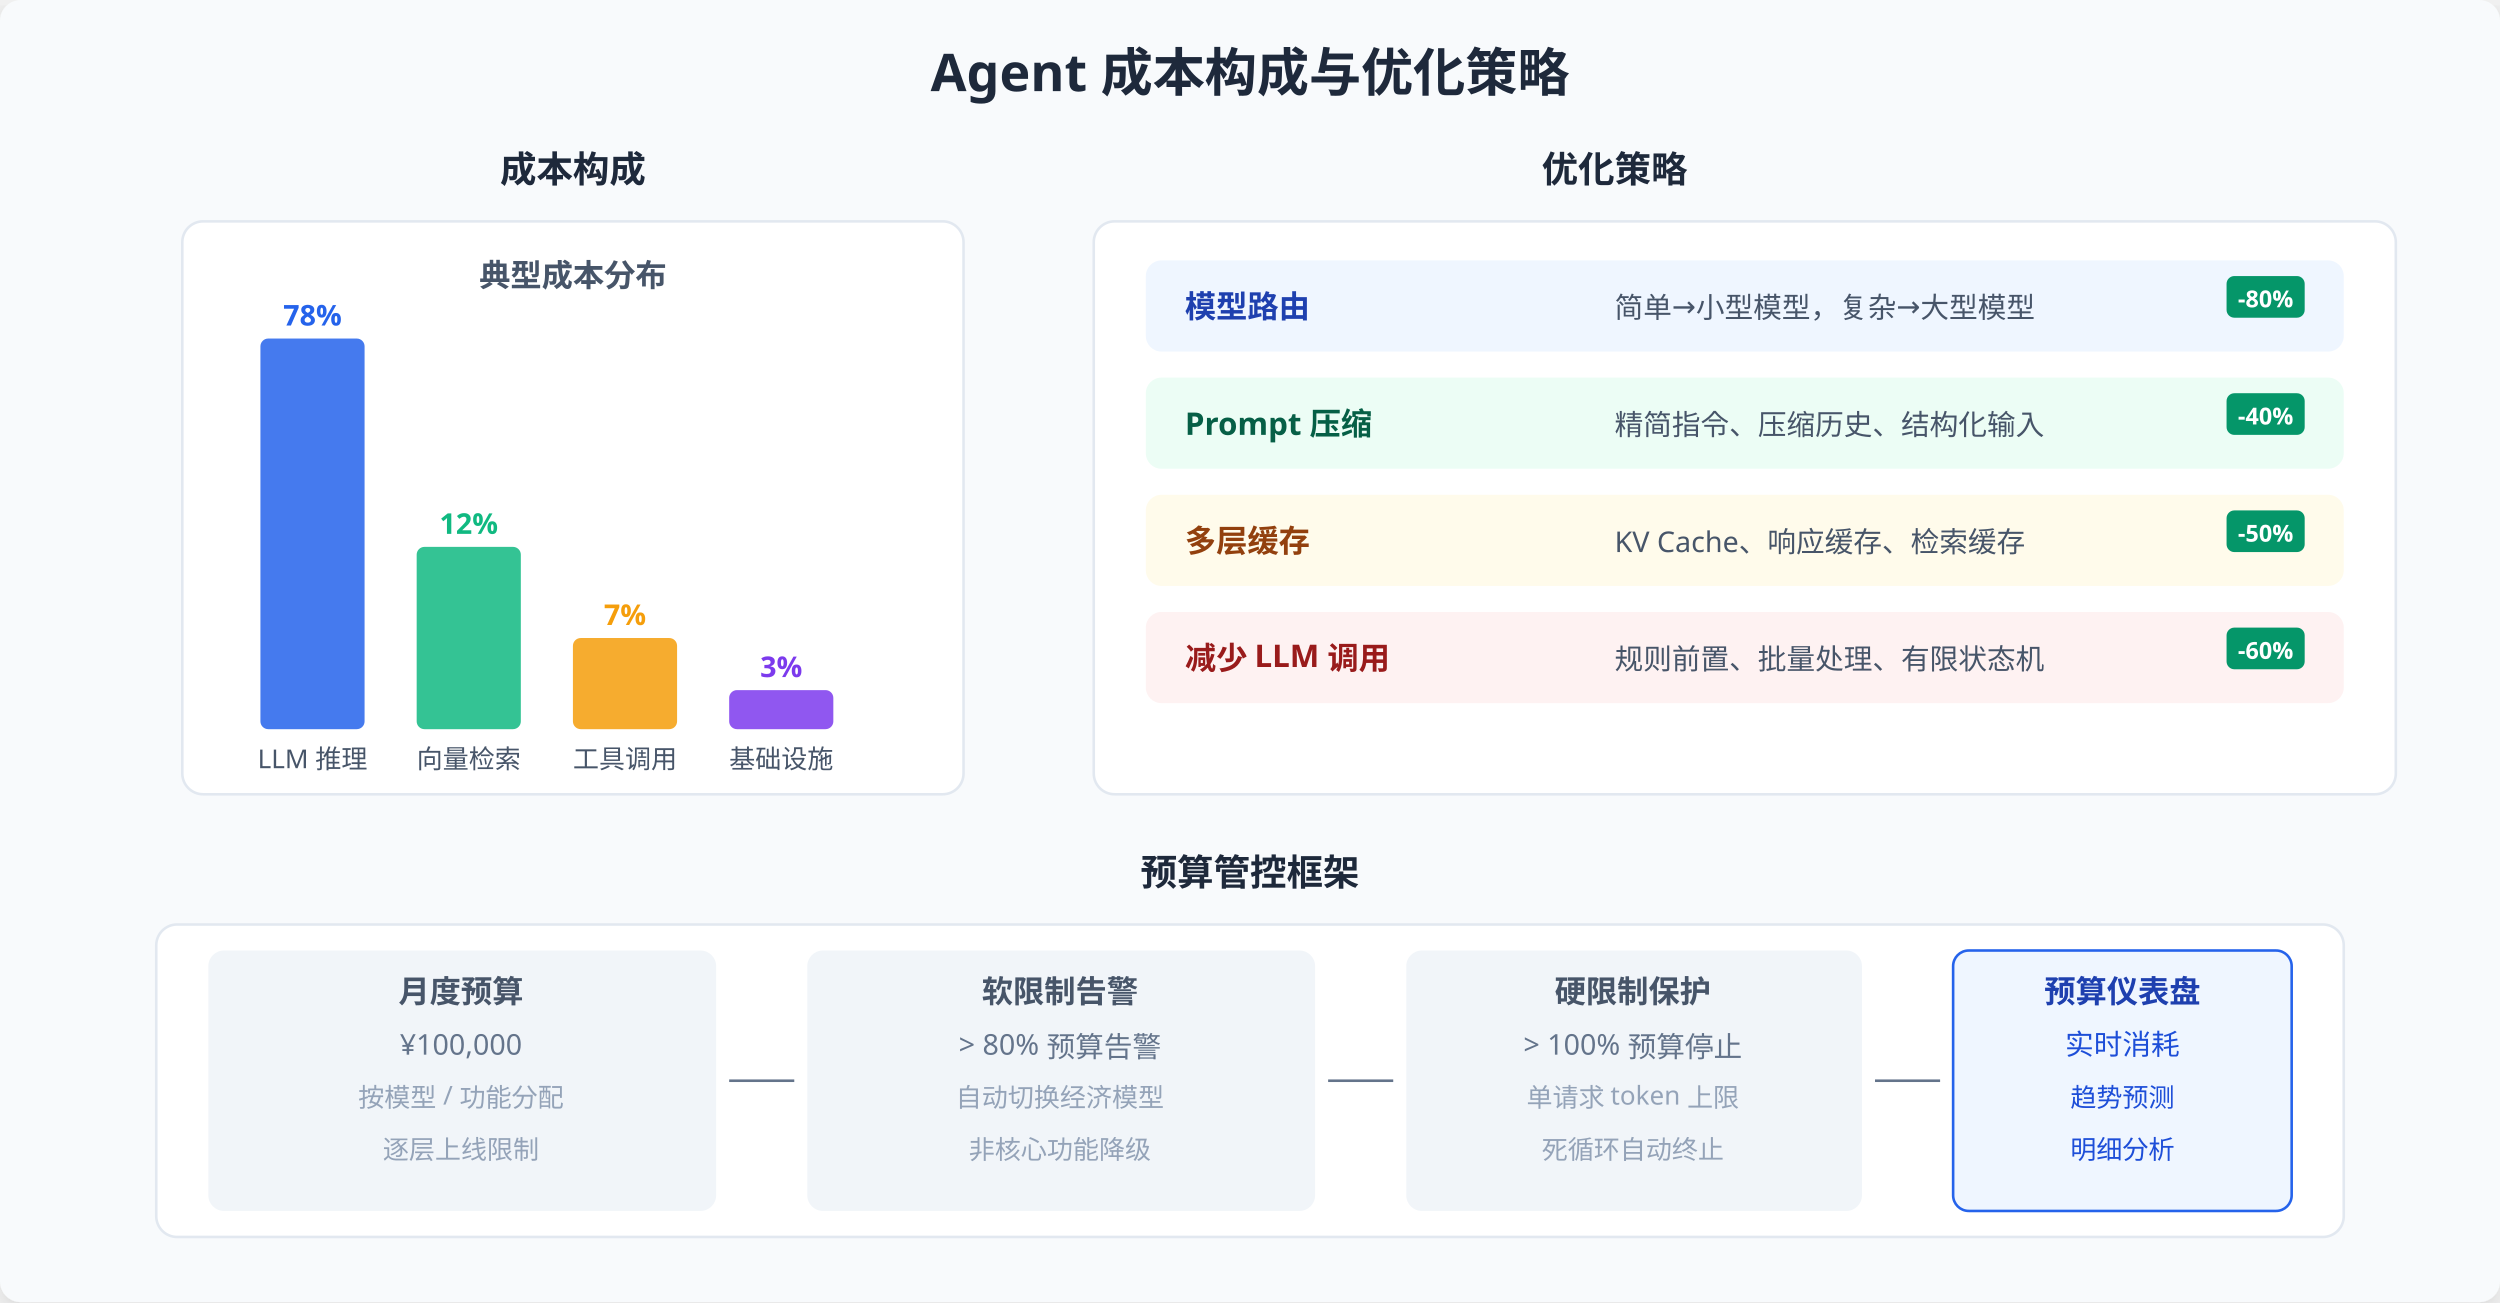
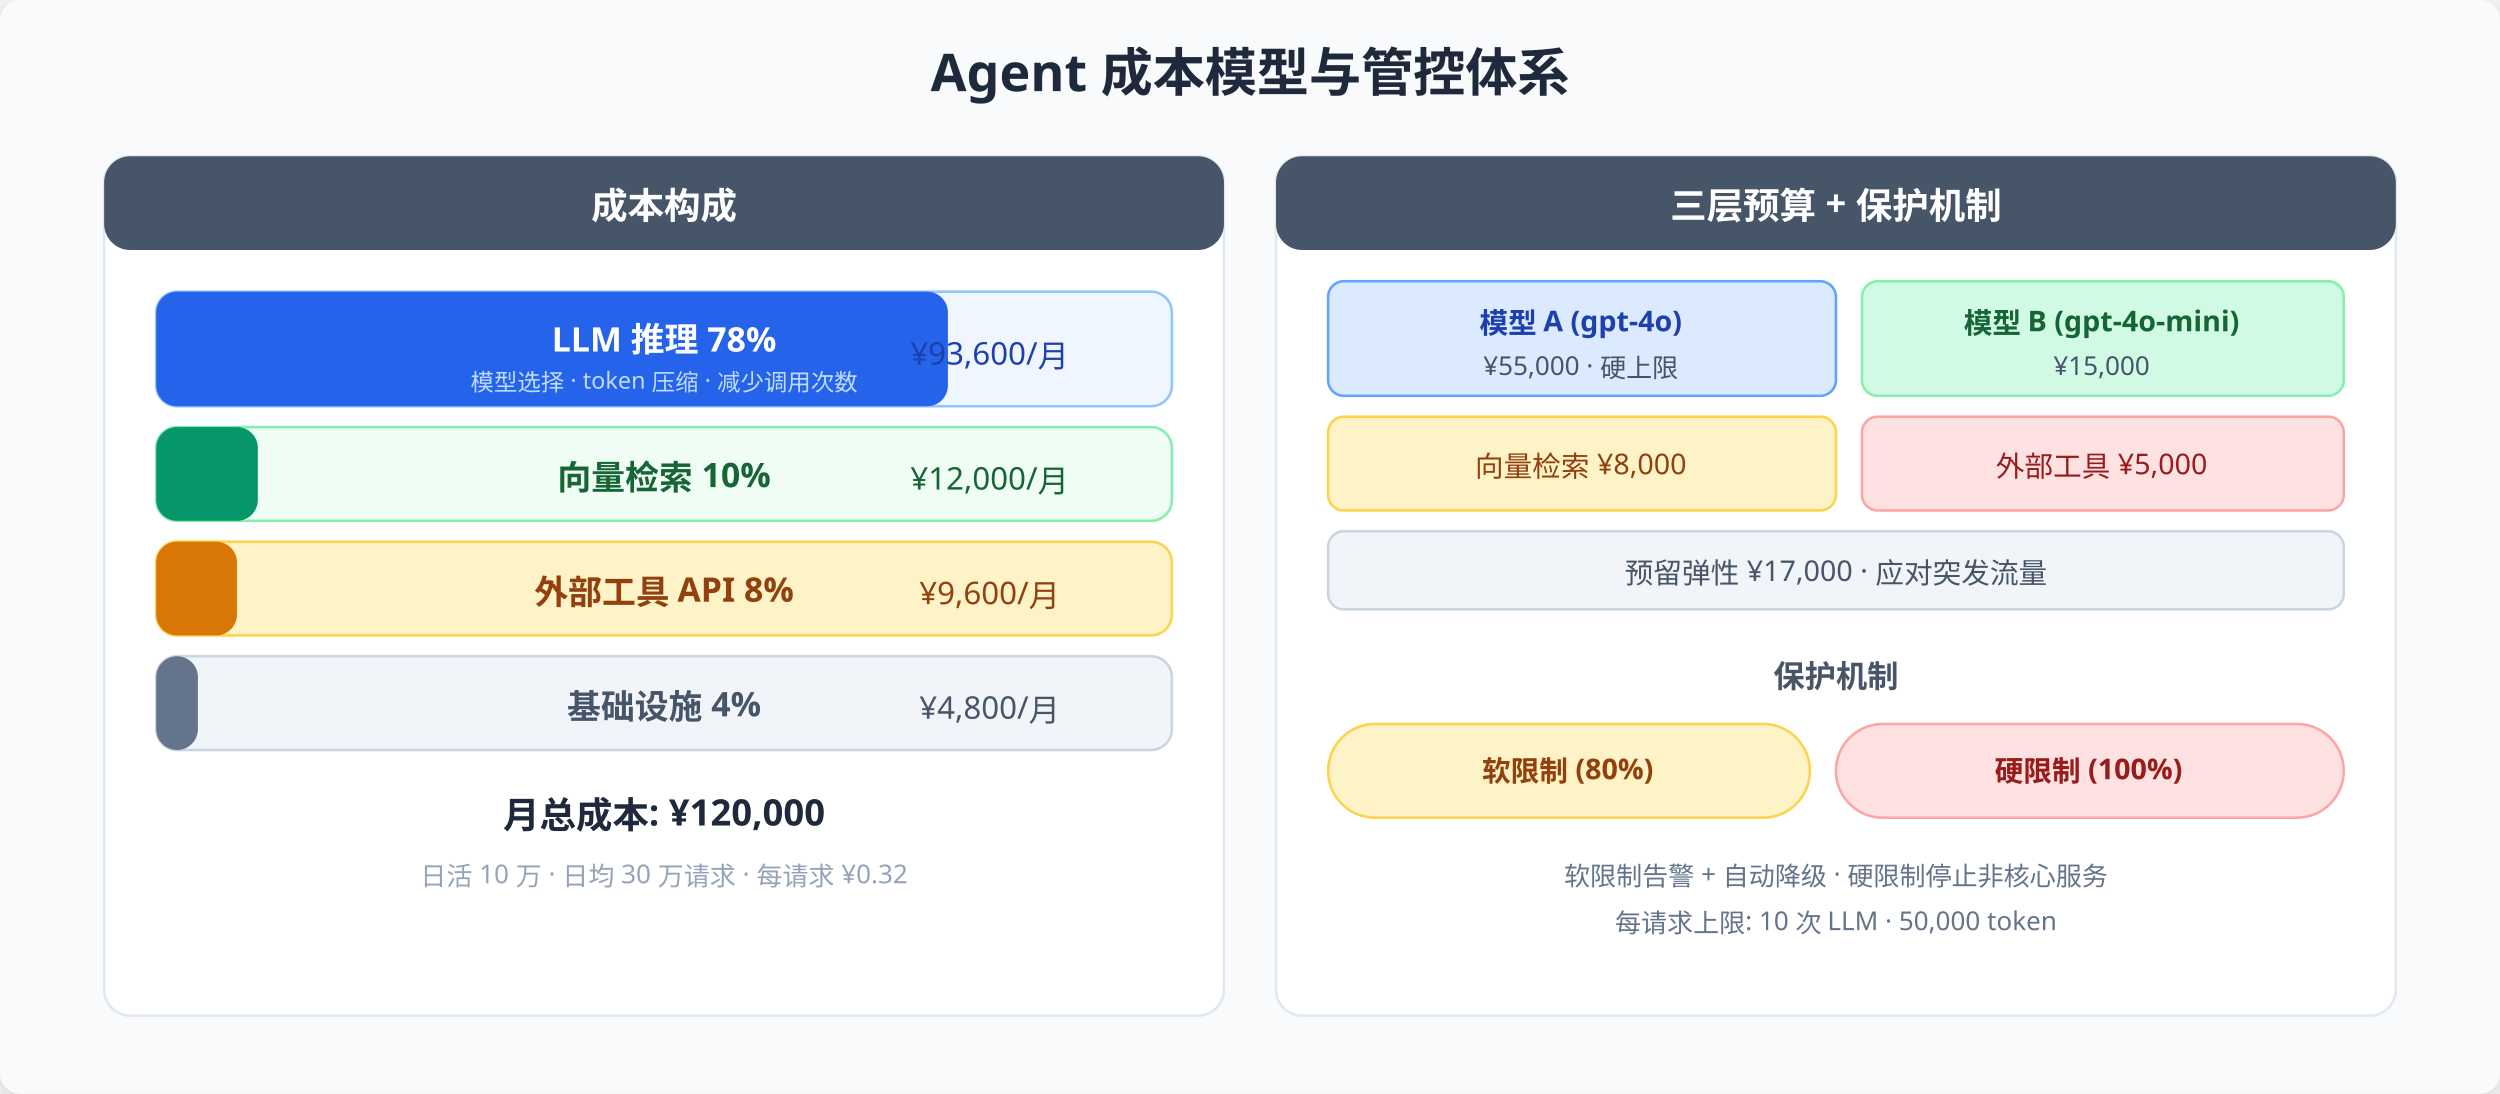
- <svg xmlns="http://www.w3.org/2000/svg" viewBox="0 0 960 500" width="960" height="500">
+ <svg xmlns="http://www.w3.org/2000/svg" viewBox="0 0 960 420" width="960" height="420">
  <defs>
    <filter id="shadow" x="-5%" y="-5%" width="115%" height="115%">
      <feDropShadow dx="0" dy="2" stdDeviation="4" flood-color="#00000020" />
    </filter>
  </defs>
-   <rect width="960" height="500" fill="#F8FAFC" rx="8" filter="url(#shadow)" />
-   <text x="480" y="35" font-family="PingFang SC, Segoe UI, sans-serif" font-size="20" font-weight="bold" fill="#1E293B" text-anchor="middle">Agent 成本构成与优化策略</text>
-   <text x="220" y="70" font-family="PingFang SC, Segoe UI, sans-serif" font-size="14" font-weight="bold" fill="#1E293B" text-anchor="middle">成本构成</text>
-   <rect x="70" y="85" width="300" height="220" rx="8" fill="#FFF" stroke="#E2E8F0" stroke-width="1" />
-   <text x="220" y="110" font-family="PingFang SC, Segoe UI, sans-serif" font-size="12" font-weight="bold" fill="#475569" text-anchor="middle">典型成本分布</text>
-   <rect x="100" y="130" width="40" height="150" rx="3" fill="#2563EB" opacity="0.85" />
-   <text x="120" y="295" font-family="PingFang SC, Segoe UI, sans-serif" font-size="10" fill="#475569" text-anchor="middle">LLM 推理</text>
-   <text x="120" y="125" font-family="Segoe UI, sans-serif" font-size="11" font-weight="bold" fill="#2563EB" text-anchor="middle">78%</text>
-   <rect x="160" y="210" width="40" height="70" rx="3" fill="#10B981" opacity="0.85" />
-   <text x="180" y="295" font-family="PingFang SC, Segoe UI, sans-serif" font-size="10" fill="#475569" text-anchor="middle">向量检索</text>
-   <text x="180" y="205" font-family="Segoe UI, sans-serif" font-size="11" font-weight="bold" fill="#10B981" text-anchor="middle">12%</text>
-   <rect x="220" y="245" width="40" height="35" rx="3" fill="#F59E0B" opacity="0.85" />
-   <text x="240" y="295" font-family="PingFang SC, Segoe UI, sans-serif" font-size="10" fill="#475569" text-anchor="middle">工具调用</text>
-   <text x="240" y="240" font-family="Segoe UI, sans-serif" font-size="11" font-weight="bold" fill="#F59E0B" text-anchor="middle">7%</text>
-   <rect x="280" y="265" width="40" height="15" rx="3" fill="#7C3AED" opacity="0.85" />
-   <text x="300" y="295" font-family="PingFang SC, Segoe UI, sans-serif" font-size="10" fill="#475569" text-anchor="middle">基础设施</text>
-   <text x="300" y="260" font-family="Segoe UI, sans-serif" font-size="11" font-weight="bold" fill="#7C3AED" text-anchor="middle">3%</text>
-   <text x="620" y="70" font-family="PingFang SC, Segoe UI, sans-serif" font-size="14" font-weight="bold" fill="#1E293B" text-anchor="middle">优化策略</text>
-   <rect x="420" y="85" width="500" height="220" rx="8" fill="#FFF" stroke="#E2E8F0" stroke-width="1" />
-   <rect x="440" y="100" width="460" height="35" rx="6" fill="#EFF6FF" />
-   <text x="455" y="122" font-family="PingFang SC, Segoe UI, sans-serif" font-size="12" font-weight="bold" fill="#1E40AF">模型路由</text>
-   <text x="620" y="122" font-family="PingFang SC, Segoe UI, sans-serif" font-size="11" fill="#475569">简单→小型模型，复杂→大型模型</text>
-   <rect x="855" y="106" width="30" height="16" rx="3" fill="#059669" />
-   <text x="870" y="118" font-family="Segoe UI, sans-serif" font-size="9" font-weight="bold" fill="#FFF" text-anchor="middle">-80%</text>
-   <rect x="440" y="145" width="460" height="35" rx="6" fill="#ECFDF5" />
-   <text x="455" y="167" font-family="PingFang SC, Segoe UI, sans-serif" font-size="12" font-weight="bold" fill="#065F46">Prompt 压缩</text>
-   <text x="620" y="167" font-family="PingFang SC, Segoe UI, sans-serif" font-size="11" fill="#475569">精简指令、压缩历史、结构化输入</text>
-   <rect x="855" y="151" width="30" height="16" rx="3" fill="#059669" />
-   <text x="870" y="163" font-family="Segoe UI, sans-serif" font-size="9" font-weight="bold" fill="#FFF" text-anchor="middle">-40%</text>
-   <rect x="440" y="190" width="460" height="35" rx="6" fill="#FFFBEB" />
-   <text x="455" y="212" font-family="PingFang SC, Segoe UI, sans-serif" font-size="12" font-weight="bold" fill="#92400E">多层缓存</text>
-   <text x="620" y="212" font-family="PingFang SC, Segoe UI, sans-serif" font-size="11" fill="#475569">KV Cache、响应缓存、检索缓存</text>
-   <rect x="855" y="196" width="30" height="16" rx="3" fill="#059669" />
-   <text x="870" y="208" font-family="Segoe UI, sans-serif" font-size="9" font-weight="bold" fill="#FFF" text-anchor="middle">-50%</text>
-   <rect x="440" y="235" width="460" height="35" rx="6" fill="#FEF2F2" />
-   <text x="455" y="257" font-family="PingFang SC, Segoe UI, sans-serif" font-size="12" font-weight="bold" fill="#991B1B">减少 LLM 调用</text>
-   <text x="620" y="257" font-family="PingFang SC, Segoe UI, sans-serif" font-size="11" fill="#475569">规则前置、批量处理、有限状态机</text>
-   <rect x="855" y="241" width="30" height="16" rx="3" fill="#059669" />
-   <text x="870" y="253" font-family="Segoe UI, sans-serif" font-size="9" font-weight="bold" fill="#FFF" text-anchor="middle">-60%</text>
-   <text x="480" y="340" font-family="PingFang SC, Segoe UI, sans-serif" font-size="14" font-weight="bold" fill="#1E293B" text-anchor="middle">预算管控框架</text>
-   <rect x="60" y="355" width="840" height="120" rx="8" fill="#FFF" stroke="#E2E8F0" stroke-width="1" />
-   <rect x="80" y="365" width="195" height="100" rx="6" fill="#F1F5F9" />
-   <text x="177" y="385" font-family="PingFang SC, Segoe UI, sans-serif" font-size="12" font-weight="bold" fill="#475569" text-anchor="middle">月度预算</text>
-   <text x="177" y="405" font-family="Segoe UI, sans-serif" font-size="11" fill="#64748B" text-anchor="middle">¥100,000</text>
-   <text x="177" y="425" font-family="PingFang SC, Segoe UI, sans-serif" font-size="10" fill="#94A3B8" text-anchor="middle">按模型 / 功能分配</text>
-   <text x="177" y="445" font-family="PingFang SC, Segoe UI, sans-serif" font-size="10" fill="#94A3B8" text-anchor="middle">逐层上线限制</text>
-   <line x1="280" y1="415" x2="305" y2="415" stroke="#64748B" stroke-width="1" marker-end="url(#arrow)" />
-   <rect x="310" y="365" width="195" height="100" rx="6" fill="#F1F5F9" />
-   <text x="407" y="385" font-family="PingFang SC, Segoe UI, sans-serif" font-size="12" font-weight="bold" fill="#475569" text-anchor="middle">软限制告警</text>
-   <text x="407" y="405" font-family="PingFang SC, Segoe UI, sans-serif" font-size="11" fill="#64748B" text-anchor="middle">&gt; 80% 预算告警</text>
-   <text x="407" y="425" font-family="PingFang SC, Segoe UI, sans-serif" font-size="10" fill="#94A3B8" text-anchor="middle">自动切换经济模型</text>
-   <text x="407" y="445" font-family="PingFang SC, Segoe UI, sans-serif" font-size="10" fill="#94A3B8" text-anchor="middle">非核心功能降级</text>
-   <line x1="510" y1="415" x2="535" y2="415" stroke="#64748B" stroke-width="1" marker-end="url(#arrow)" />
-   <rect x="540" y="365" width="175" height="100" rx="6" fill="#F1F5F9" />
-   <text x="627" y="385" font-family="PingFang SC, Segoe UI, sans-serif" font-size="12" font-weight="bold" fill="#475569" text-anchor="middle">硬限制保护</text>
-   <text x="627" y="405" font-family="PingFang SC, Segoe UI, sans-serif" font-size="11" fill="#64748B" text-anchor="middle">&gt; 100% 预算停止</text>
-   <text x="627" y="425" font-family="PingFang SC, Segoe UI, sans-serif" font-size="10" fill="#94A3B8" text-anchor="middle">单请求 token 上限</text>
-   <text x="627" y="445" font-family="PingFang SC, Segoe UI, sans-serif" font-size="10" fill="#94A3B8" text-anchor="middle">死循环自动终止</text>
-   <line x1="720" y1="415" x2="745" y2="415" stroke="#64748B" stroke-width="1" marker-end="url(#arrow)" />
-   <rect x="750" y="365" width="130" height="100" rx="6" fill="#EFF6FF" stroke="#2563EB" stroke-width="1" />
-   <text x="815" y="385" font-family="PingFang SC, Segoe UI, sans-serif" font-size="12" font-weight="bold" fill="#1E40AF" text-anchor="middle">预算仪表盘</text>
-   <text x="815" y="405" font-family="PingFang SC, Segoe UI, sans-serif" font-size="11" fill="#1D4ED8" text-anchor="middle">实时消耗</text>
-   <text x="815" y="425" font-family="PingFang SC, Segoe UI, sans-serif" font-size="10" fill="#1D4ED8" text-anchor="middle">趋势预测</text>
-   <text x="815" y="445" font-family="PingFang SC, Segoe UI, sans-serif" font-size="10" fill="#1D4ED8" text-anchor="middle">明细分析</text>
+   <rect width="960" height="420" fill="#F8FAFC" rx="8" filter="url(#shadow)" />
+   <text x="480" y="35" font-family="PingFang SC, Segoe UI, sans-serif" font-size="20" font-weight="bold" fill="#1E293B" text-anchor="middle">Agent 成本模型与管控体系</text>
+   <rect x="40" y="60" width="430" height="330" rx="10" fill="#FFF" stroke="#E2E8F0" stroke-width="1" />
+   <rect x="40" y="60" width="430" height="36" rx="10" fill="#475569" />
+   <text x="255" y="84" font-family="PingFang SC, Segoe UI, sans-serif" font-size="14" font-weight="bold" fill="#FFF" text-anchor="middle">成本构成</text>
+   <rect x="60" y="112" width="390" height="44" rx="8" fill="#EFF6FF" stroke="#93C5FD" stroke-width="1" />
+   <rect x="60" y="112" width="304" height="44" rx="8" fill="#2563EB" />
+   <text x="255" y="135" font-family="PingFang SC, Segoe UI, sans-serif" font-size="13" font-weight="bold" fill="#FFF" text-anchor="middle">LLM 推理 78%</text>
+   <text x="255" y="150" font-family="Segoe UI, sans-serif" font-size="9" fill="#BFDBFE" text-anchor="middle">模型选择 · token 压缩 · 减少调用次数</text>
+   <text x="380" y="140" font-family="PingFang SC, Segoe UI, sans-serif" font-size="12" fill="#1E40AF" text-anchor="middle">¥93,600/月</text>
+   <rect x="60" y="164" width="390" height="36" rx="8" fill="#F0FDF4" stroke="#86EFAC" stroke-width="1" />
+   <rect x="60" y="164" width="39" height="36" rx="8" fill="#059669" />
+   <text x="255" y="188" font-family="PingFang SC, Segoe UI, sans-serif" font-size="13" font-weight="bold" fill="#166534" text-anchor="middle">向量检索 10%</text>
+   <text x="380" y="188" font-family="PingFang SC, Segoe UI, sans-serif" font-size="12" fill="#166534" text-anchor="middle">¥12,000/月</text>
+   <rect x="60" y="208" width="390" height="36" rx="8" fill="#FEF3C7" stroke="#FCD34D" stroke-width="1" />
+   <rect x="60" y="208" width="31" height="36" rx="8" fill="#D97706" />
+   <text x="255" y="232" font-family="PingFang SC, Segoe UI, sans-serif" font-size="13" font-weight="bold" fill="#92400E" text-anchor="middle">外部工具 API 8%</text>
+   <text x="380" y="232" font-family="PingFang SC, Segoe UI, sans-serif" font-size="12" fill="#92400E" text-anchor="middle">¥9,600/月</text>
+   <rect x="60" y="252" width="390" height="36" rx="8" fill="#F1F5F9" stroke="#CBD5E1" stroke-width="1" />
+   <rect x="60" y="252" width="16" height="36" rx="8" fill="#64748B" />
+   <text x="255" y="276" font-family="PingFang SC, Segoe UI, sans-serif" font-size="13" font-weight="bold" fill="#475569" text-anchor="middle">基础设施 4%</text>
+   <text x="380" y="276" font-family="PingFang SC, Segoe UI, sans-serif" font-size="12" fill="#475569" text-anchor="middle">¥4,800/月</text>
+   <text x="255" y="318" font-family="PingFang SC, Segoe UI, sans-serif" font-size="14" font-weight="bold" fill="#1E293B" text-anchor="middle">月总成本: ¥120,000</text>
+   <text x="255" y="340" font-family="Segoe UI, sans-serif" font-size="10" fill="#94A3B8" text-anchor="middle">日活 10 万 · 日均 30 万请求 · 每请求 ¥0.32</text>
+   <rect x="490" y="60" width="430" height="330" rx="10" fill="#FFF" stroke="#E2E8F0" stroke-width="1" />
+   <rect x="490" y="60" width="430" height="36" rx="10" fill="#475569" />
+   <text x="705" y="84" font-family="PingFang SC, Segoe UI, sans-serif" font-size="14" font-weight="bold" fill="#FFF" text-anchor="middle">三层预算 + 保护机制</text>
+   <rect x="510" y="108" width="195" height="44" rx="6" fill="#DBEAFE" stroke="#60A5FA" stroke-width="1" />
+   <text x="607" y="128" font-family="PingFang SC, Segoe UI, sans-serif" font-size="11" font-weight="bold" fill="#1E40AF" text-anchor="middle">模型 A (gpt-4o)</text>
+   <text x="607" y="144" font-family="Segoe UI, sans-serif" font-size="10" fill="#475569" text-anchor="middle">¥55,000 · 硬上限</text>
+   <rect x="715" y="108" width="185" height="44" rx="6" fill="#D1FAE5" stroke="#86EFAC" stroke-width="1" />
+   <text x="807" y="128" font-family="PingFang SC, Segoe UI, sans-serif" font-size="11" font-weight="bold" fill="#166534" text-anchor="middle">模型 B (gpt-4o-mini)</text>
+   <text x="807" y="144" font-family="Segoe UI, sans-serif" font-size="10" fill="#475569" text-anchor="middle">¥15,000</text>
+   <rect x="510" y="160" width="195" height="36" rx="6" fill="#FEF3C7" stroke="#FCD34D" stroke-width="1" />
+   <text x="607" y="183" font-family="PingFang SC, Segoe UI, sans-serif" font-size="11" fill="#92400E" text-anchor="middle">向量检索 ¥8,000</text>
+   <rect x="715" y="160" width="185" height="36" rx="6" fill="#FEE2E2" stroke="#FCA5A5" stroke-width="1" />
+   <text x="807" y="183" font-family="PingFang SC, Segoe UI, sans-serif" font-size="11" fill="#991B1B" text-anchor="middle">外部工具 ¥5,000</text>
+   <rect x="510" y="204" width="390" height="30" rx="6" fill="#F1F5F9" stroke="#CBD5E1" stroke-width="1" />
+   <text x="705" y="224" font-family="PingFang SC, Segoe UI, sans-serif" font-size="11" fill="#475569" text-anchor="middle">预留弹性 ¥17,000 · 应对突发流量</text>
+   <text x="705" y="264" font-family="PingFang SC, Segoe UI, sans-serif" font-size="12" font-weight="bold" fill="#475569" text-anchor="middle">保护机制</text>
+   <rect x="510" y="278" width="185" height="36" rx="18" fill="#FEF3C7" stroke="#FCD34D" stroke-width="1" />
+   <text x="602" y="300" font-family="PingFang SC, Segoe UI, sans-serif" font-size="11" font-weight="bold" fill="#92400E" text-anchor="middle">软限制 (80%)</text>
+   <rect x="705" y="278" width="195" height="36" rx="18" fill="#FEE2E2" stroke="#FCA5A5" stroke-width="1" />
+   <text x="802" y="300" font-family="PingFang SC, Segoe UI, sans-serif" font-size="11" font-weight="bold" fill="#991B1B" text-anchor="middle">硬限制 (100%)</text>
+   <text x="705" y="340" font-family="PingFang SC, Segoe UI, sans-serif" font-size="10" fill="#64748B" text-anchor="middle">软限制告警 + 自动降级 · 硬限制停止非核心服务</text>
+   <text x="705" y="358" font-family="PingFang SC, Segoe UI, sans-serif" font-size="10" fill="#64748B" text-anchor="middle">每请求上限: 10 次 LLM · 50,000 token</text>
</svg>
